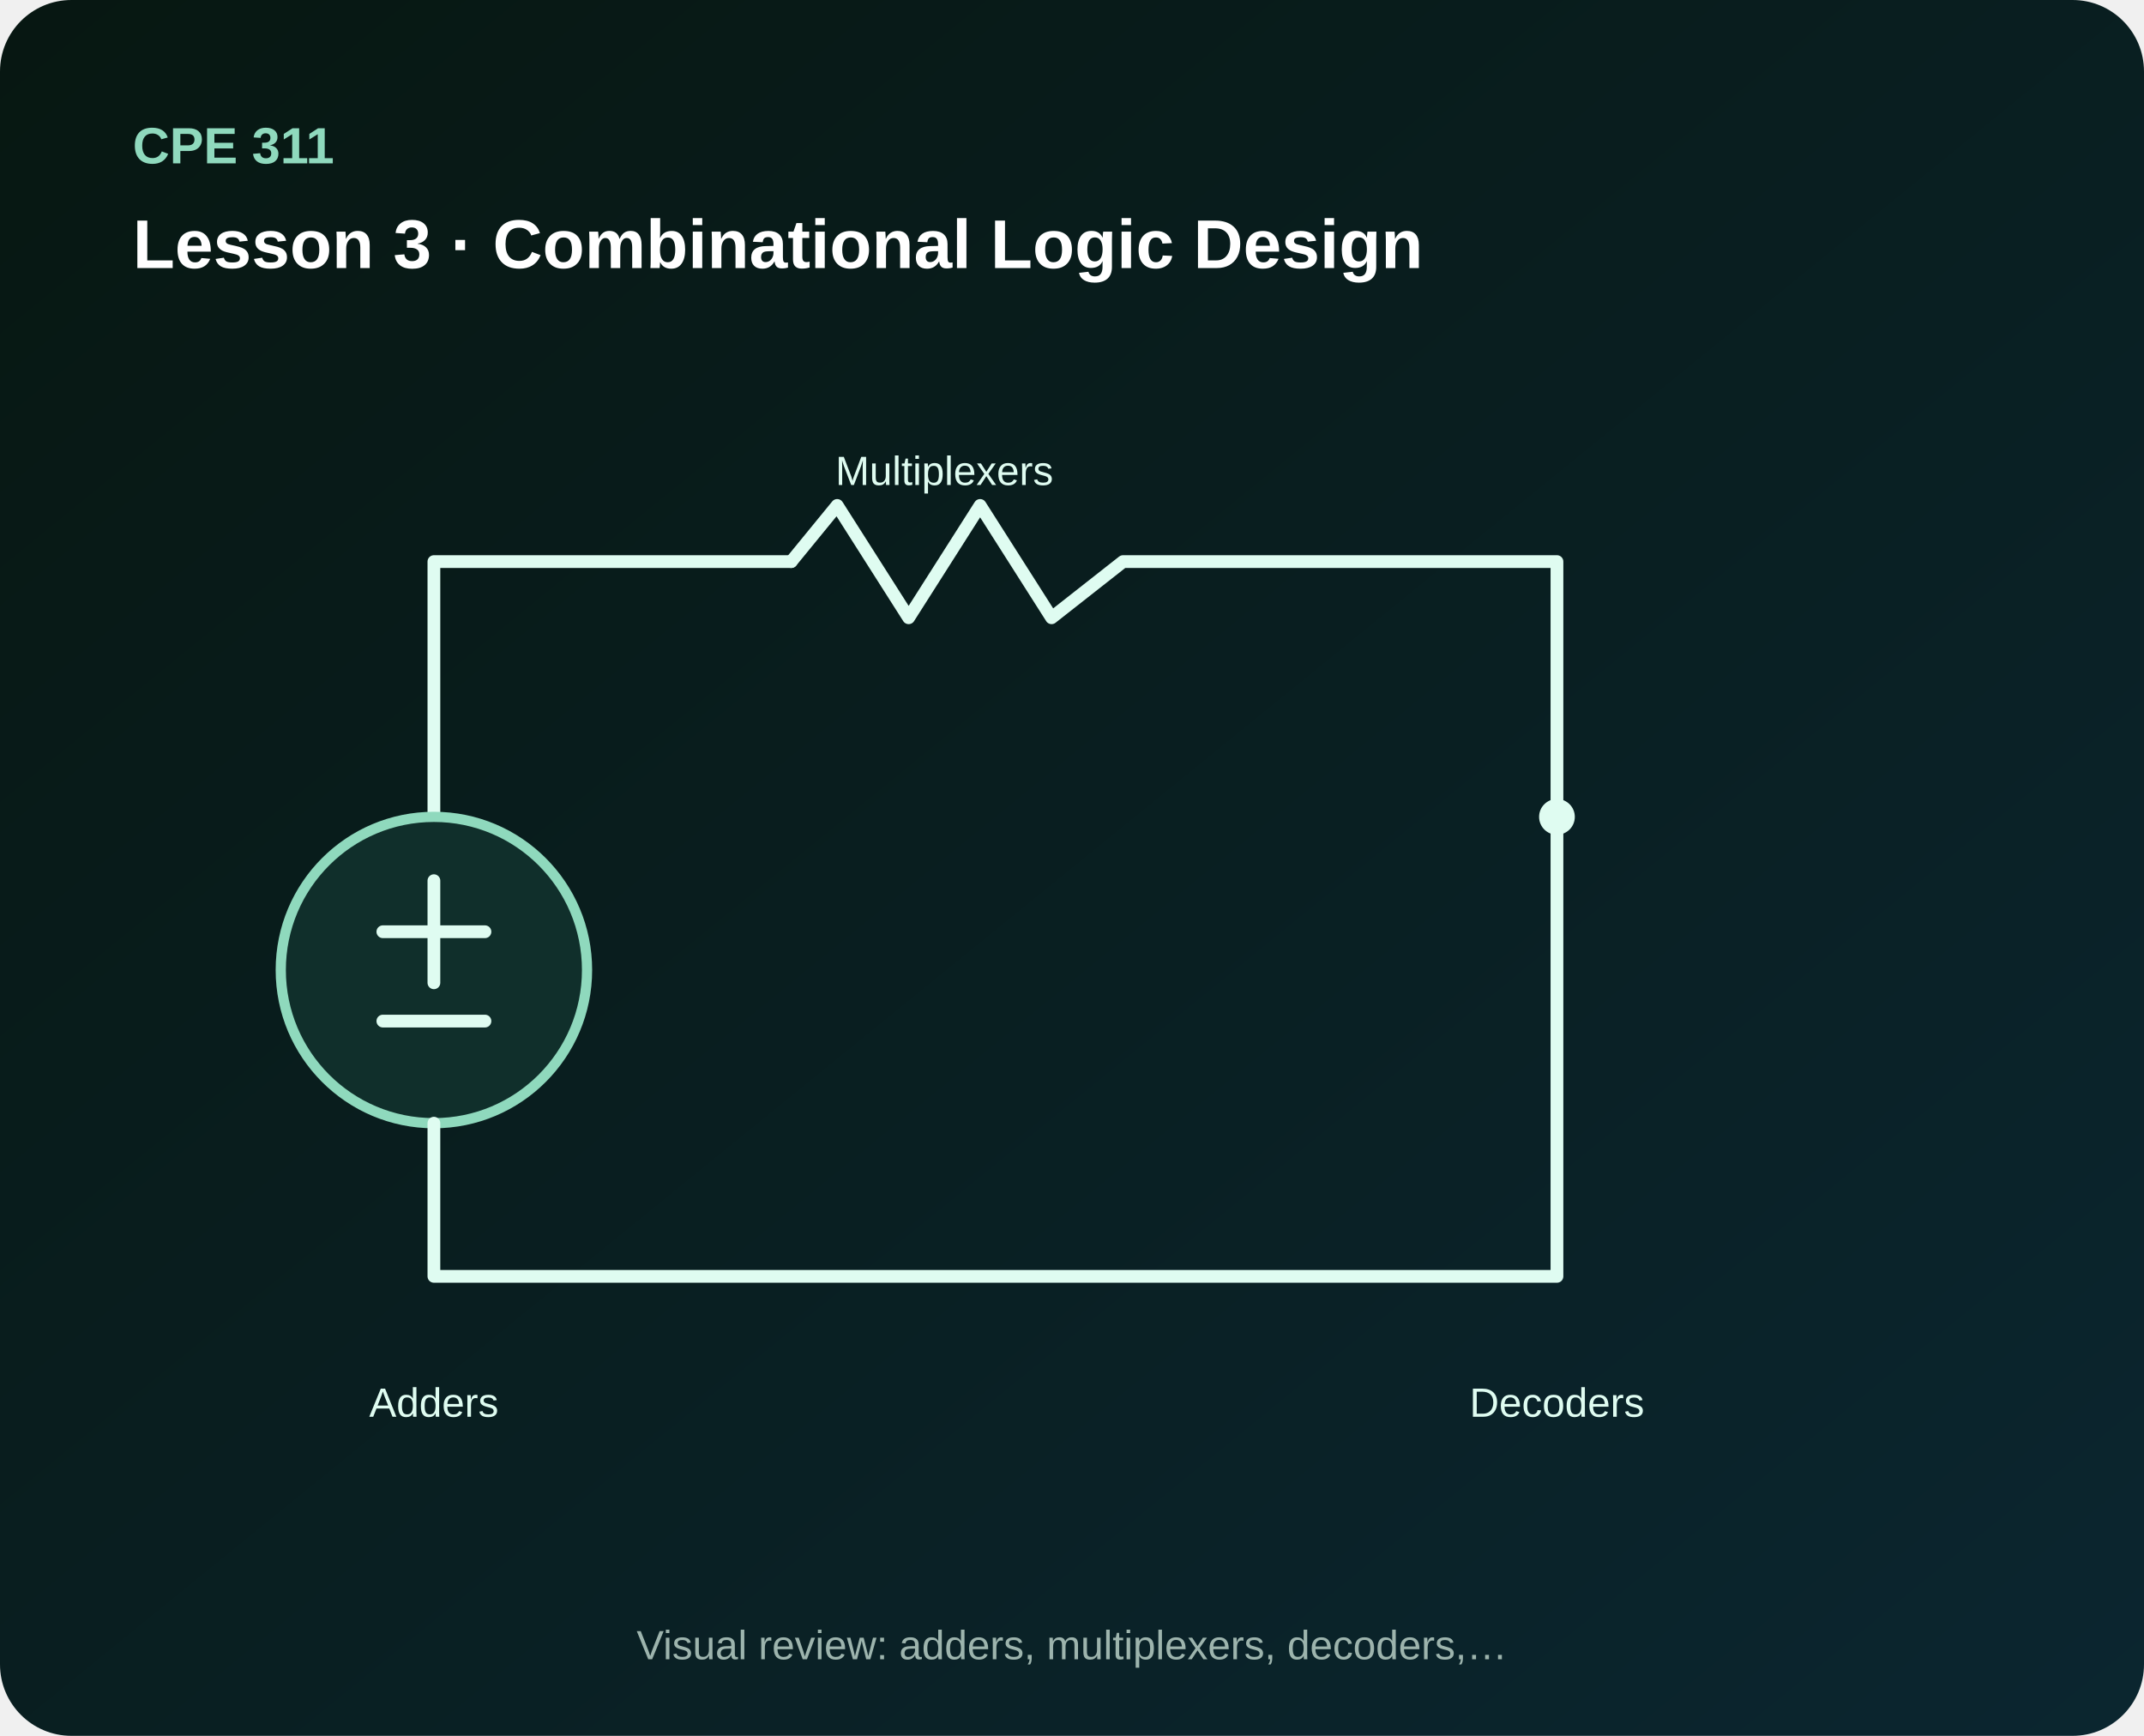
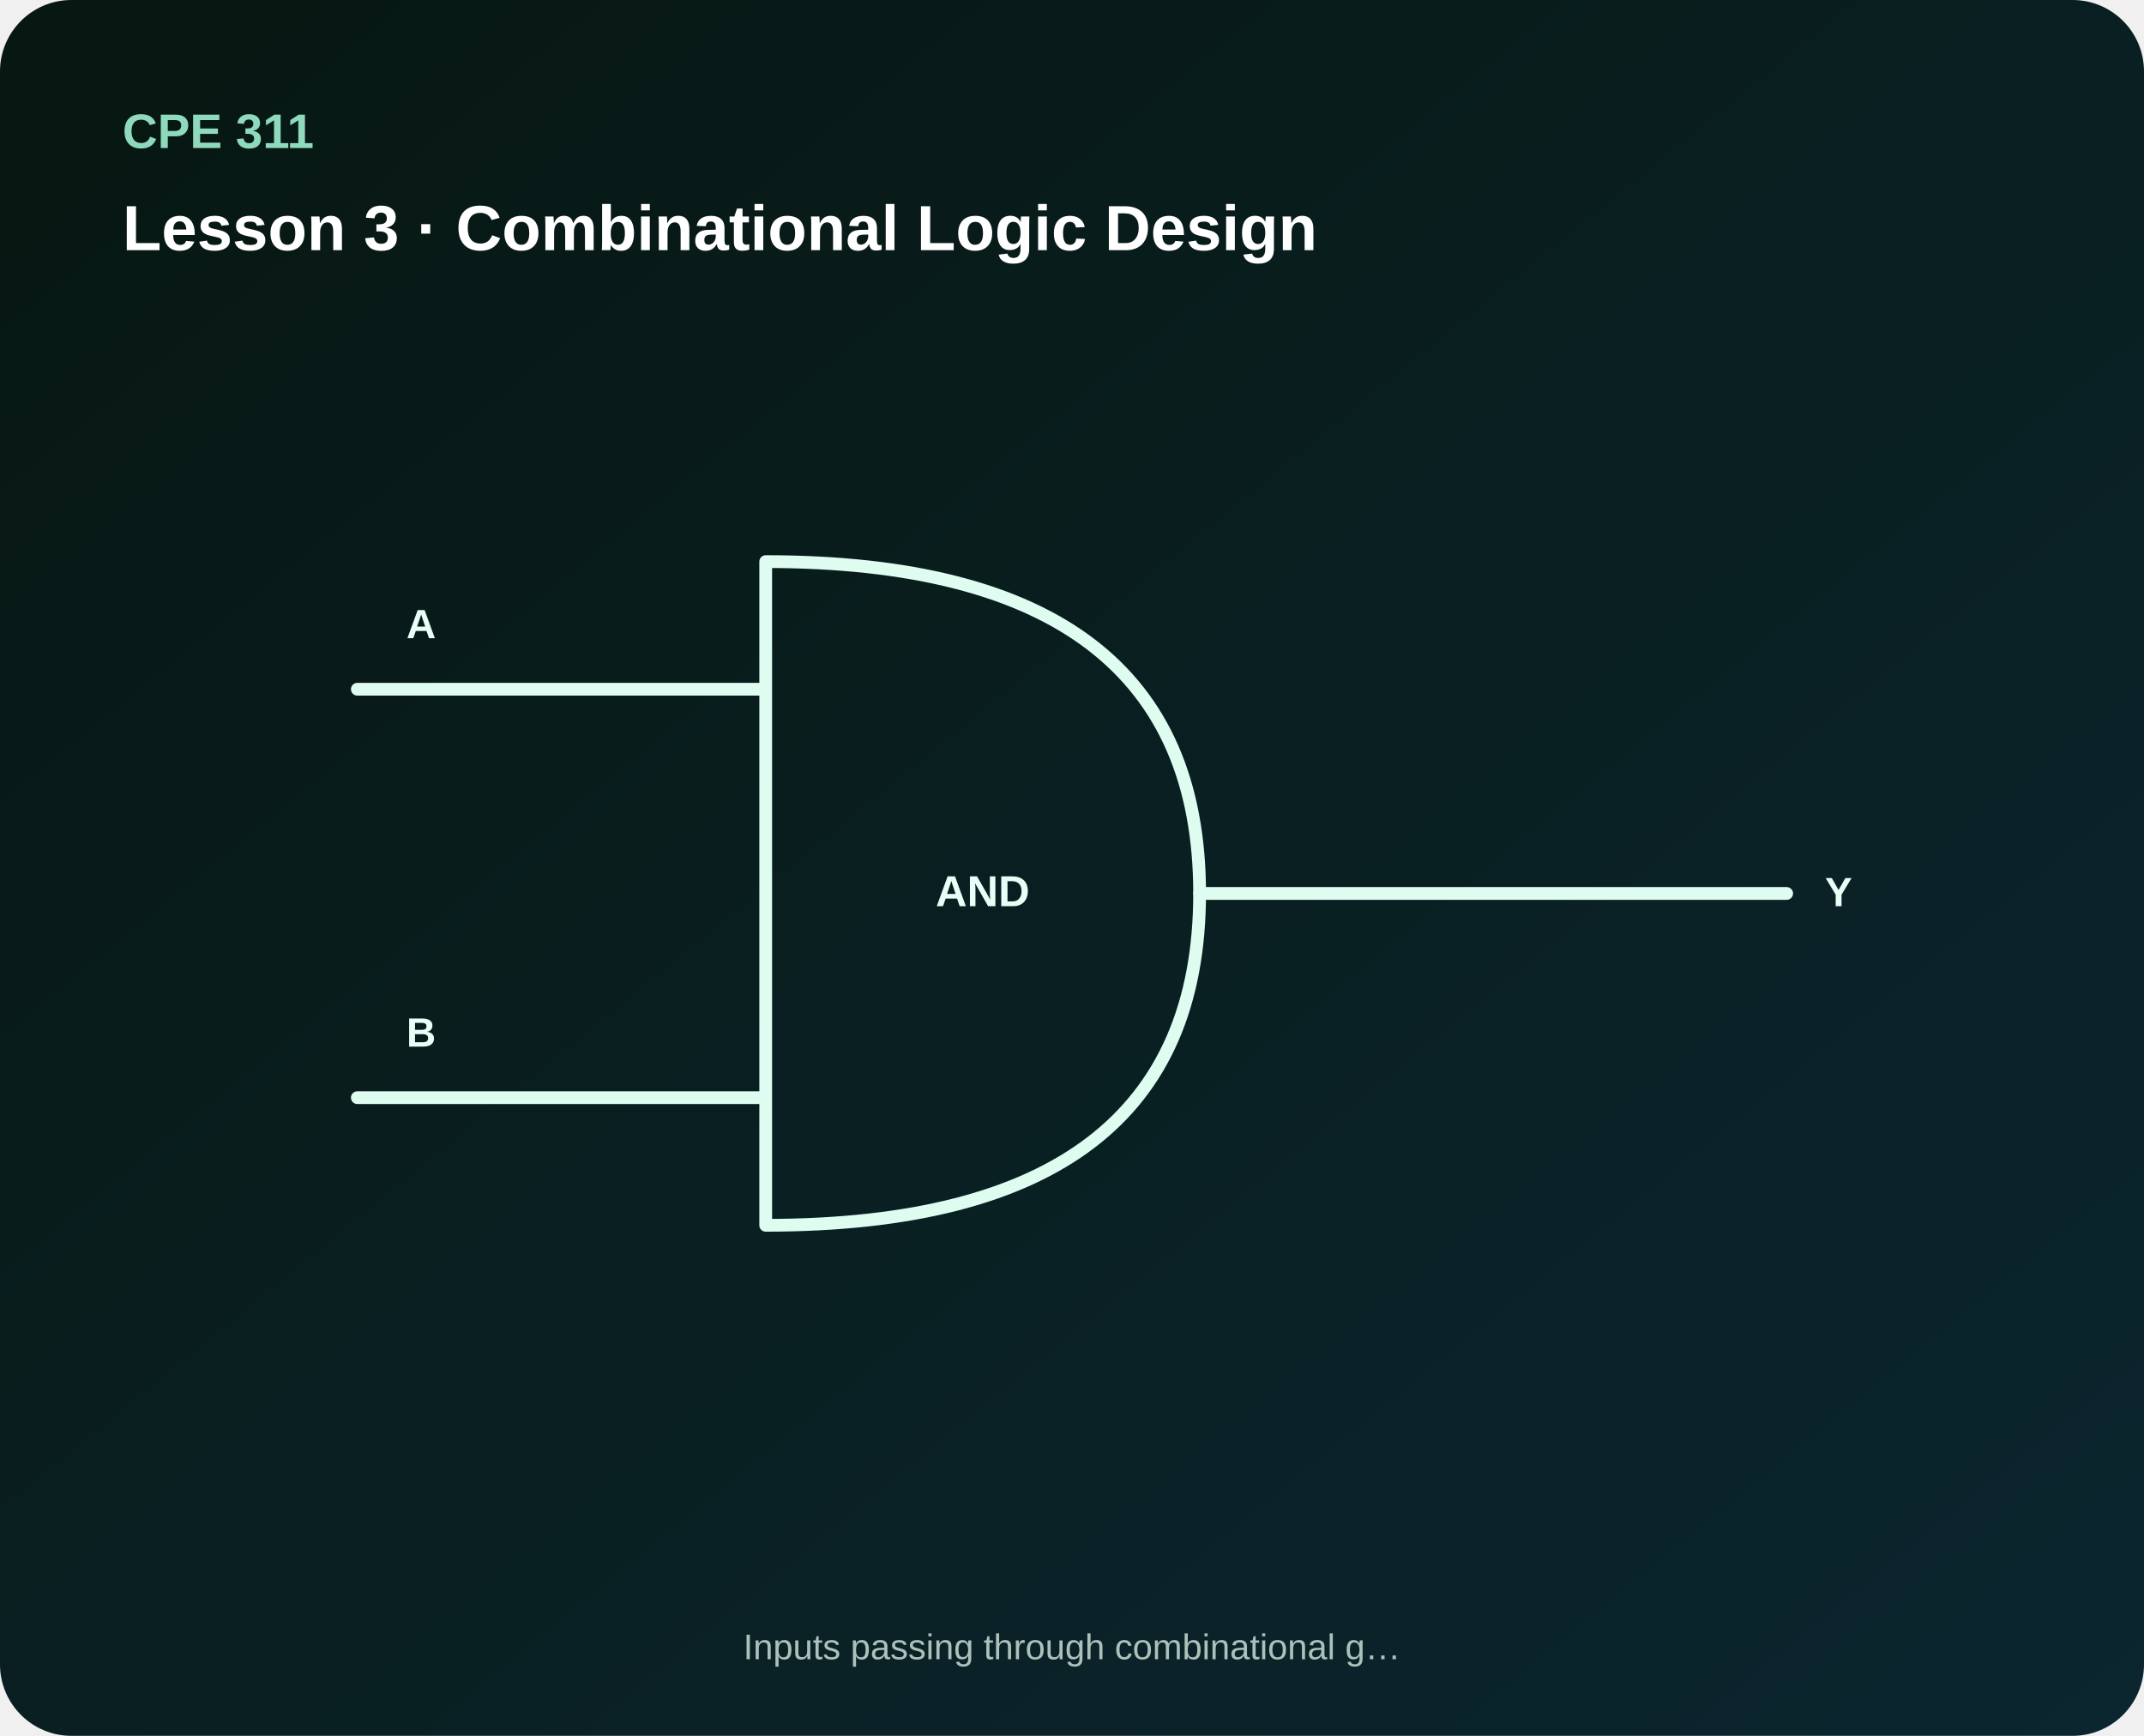
<svg xmlns="http://www.w3.org/2000/svg" viewBox="0 0 840 680" role="img" aria-labelledby="title desc">
  <defs>
    <linearGradient id="bg" x2="1" y2="1">
      <stop stop-color="#071711" />
      <stop offset="1" stop-color="#0b2630" />
    </linearGradient>
  </defs>
  <rect width="840" height="680" rx="28" fill="url(#bg)" />
-   <style>.shape{fill:#102f2b;stroke:#8fd9bd;stroke-width:4}.wire{fill:none;stroke:#dffcf1;stroke-width:5;stroke-linecap:round;stroke-linejoin:round}.axis{fill:none;stroke:#8ba9a0;stroke-width:3}.signal{fill:none;stroke:#8fd9bd;stroke-width:7}.sample{stroke:#e7b873;stroke-width:3}.dimension{fill:none;stroke:#e7b873;stroke-width:3}.dot,.fill{fill:#dffcf1}</style>
-   <text x="52" y="64" text-anchor="start" font-family="Arial,sans-serif" font-size="20" font-weight="700" fill="#8fd9bd">CPE 311</text>
-   <text x="52" y="105" text-anchor="start" font-family="Arial,sans-serif" font-size="27" font-weight="700" fill="#ffffff">Lesson 3 · Combinational Logic Design</text>
-   <path d="M170 320V220H310" class="wire" />
-   <path d="M310 220l18-22 28 44 28-44 28 44 28-22H610V320" class="wire" />
-   <circle cx="170" cy="380" r="60" class="shape" />
-   <path d="M150 365h40M170 345v40M150 400h40" class="wire" />
-   <path d="M170 440V500H610V320" class="wire" />
-   <circle cx="610" cy="320" r="7" class="dot" />
-   <text x="170" y="555" text-anchor="middle" font-family="Arial,sans-serif" font-size="16" font-weight="500" fill="#dffcf1">Adders</text>
-   <text x="370" y="190" text-anchor="middle" font-family="Arial,sans-serif" font-size="16" font-weight="500" fill="#dffcf1">Multiplexers</text>
-   <text x="610" y="555" text-anchor="middle" font-family="Arial,sans-serif" font-size="16" font-weight="500" fill="#dffcf1">Decoders</text>
-   <text x="420" y="650" text-anchor="middle" font-family="Arial,sans-serif" font-size="16" font-weight="500" fill="#9db4ad">Visual review: adders, multiplexers, decoders,…</text>
+   <style>.box{fill:#102f2b;stroke:#8fd9bd;stroke-width:3}.node{fill:#102f2b;stroke:#8fd9bd;stroke-width:4}.accent{fill:#214a41;stroke:#e7b873;stroke-width:3}.line{fill:none;stroke:#dffcf1;stroke-width:5;stroke-linecap:round;stroke-linejoin:round}.thin,.axis{fill:none;stroke:#8ba9a0;stroke-width:3}.signal{fill:none;stroke:#8fd9bd;stroke-width:7}.sample{stroke:#e7b873;stroke-width:3}.goldline{fill:none;stroke:#e7b873;stroke-width:4}.gold{fill:#e7b873}</style>
+   <text x="48" y="58" text-anchor="start" font-family="Arial,sans-serif" font-size="19" font-weight="700" fill="#8fd9bd">CPE 311</text>
+   <text x="48" y="98" text-anchor="start" font-family="Arial,sans-serif" font-size="25" font-weight="700" fill="#fff">Lesson 3 · Combinational Logic Design</text>
+   <path d="M140 270H300M140 430H300M300 220Q470 220 470 350Q470 480 300 480Z" class="line" />
+   <path d="M470 350H700" class="line" />
+   <text x="165" y="250" text-anchor="middle" font-family="Arial,sans-serif" font-size="16" font-weight="600" fill="#e8fff7">A</text>
+   <text x="165" y="410" text-anchor="middle" font-family="Arial,sans-serif" font-size="16" font-weight="600" fill="#e8fff7">B</text>
+   <text x="715" y="355" text-anchor="start" font-family="Arial,sans-serif" font-size="16" font-weight="600" fill="#e8fff7">Y</text>
+   <text x="385" y="355" text-anchor="middle" font-family="Arial,sans-serif" font-size="17" font-weight="600" fill="#e8fff7">AND</text>
+   <text x="420" y="650" text-anchor="middle" font-family="Arial,sans-serif" font-size="14" font-weight="400" fill="#aac2ba">Inputs passing through combinational g…</text>
</svg>
